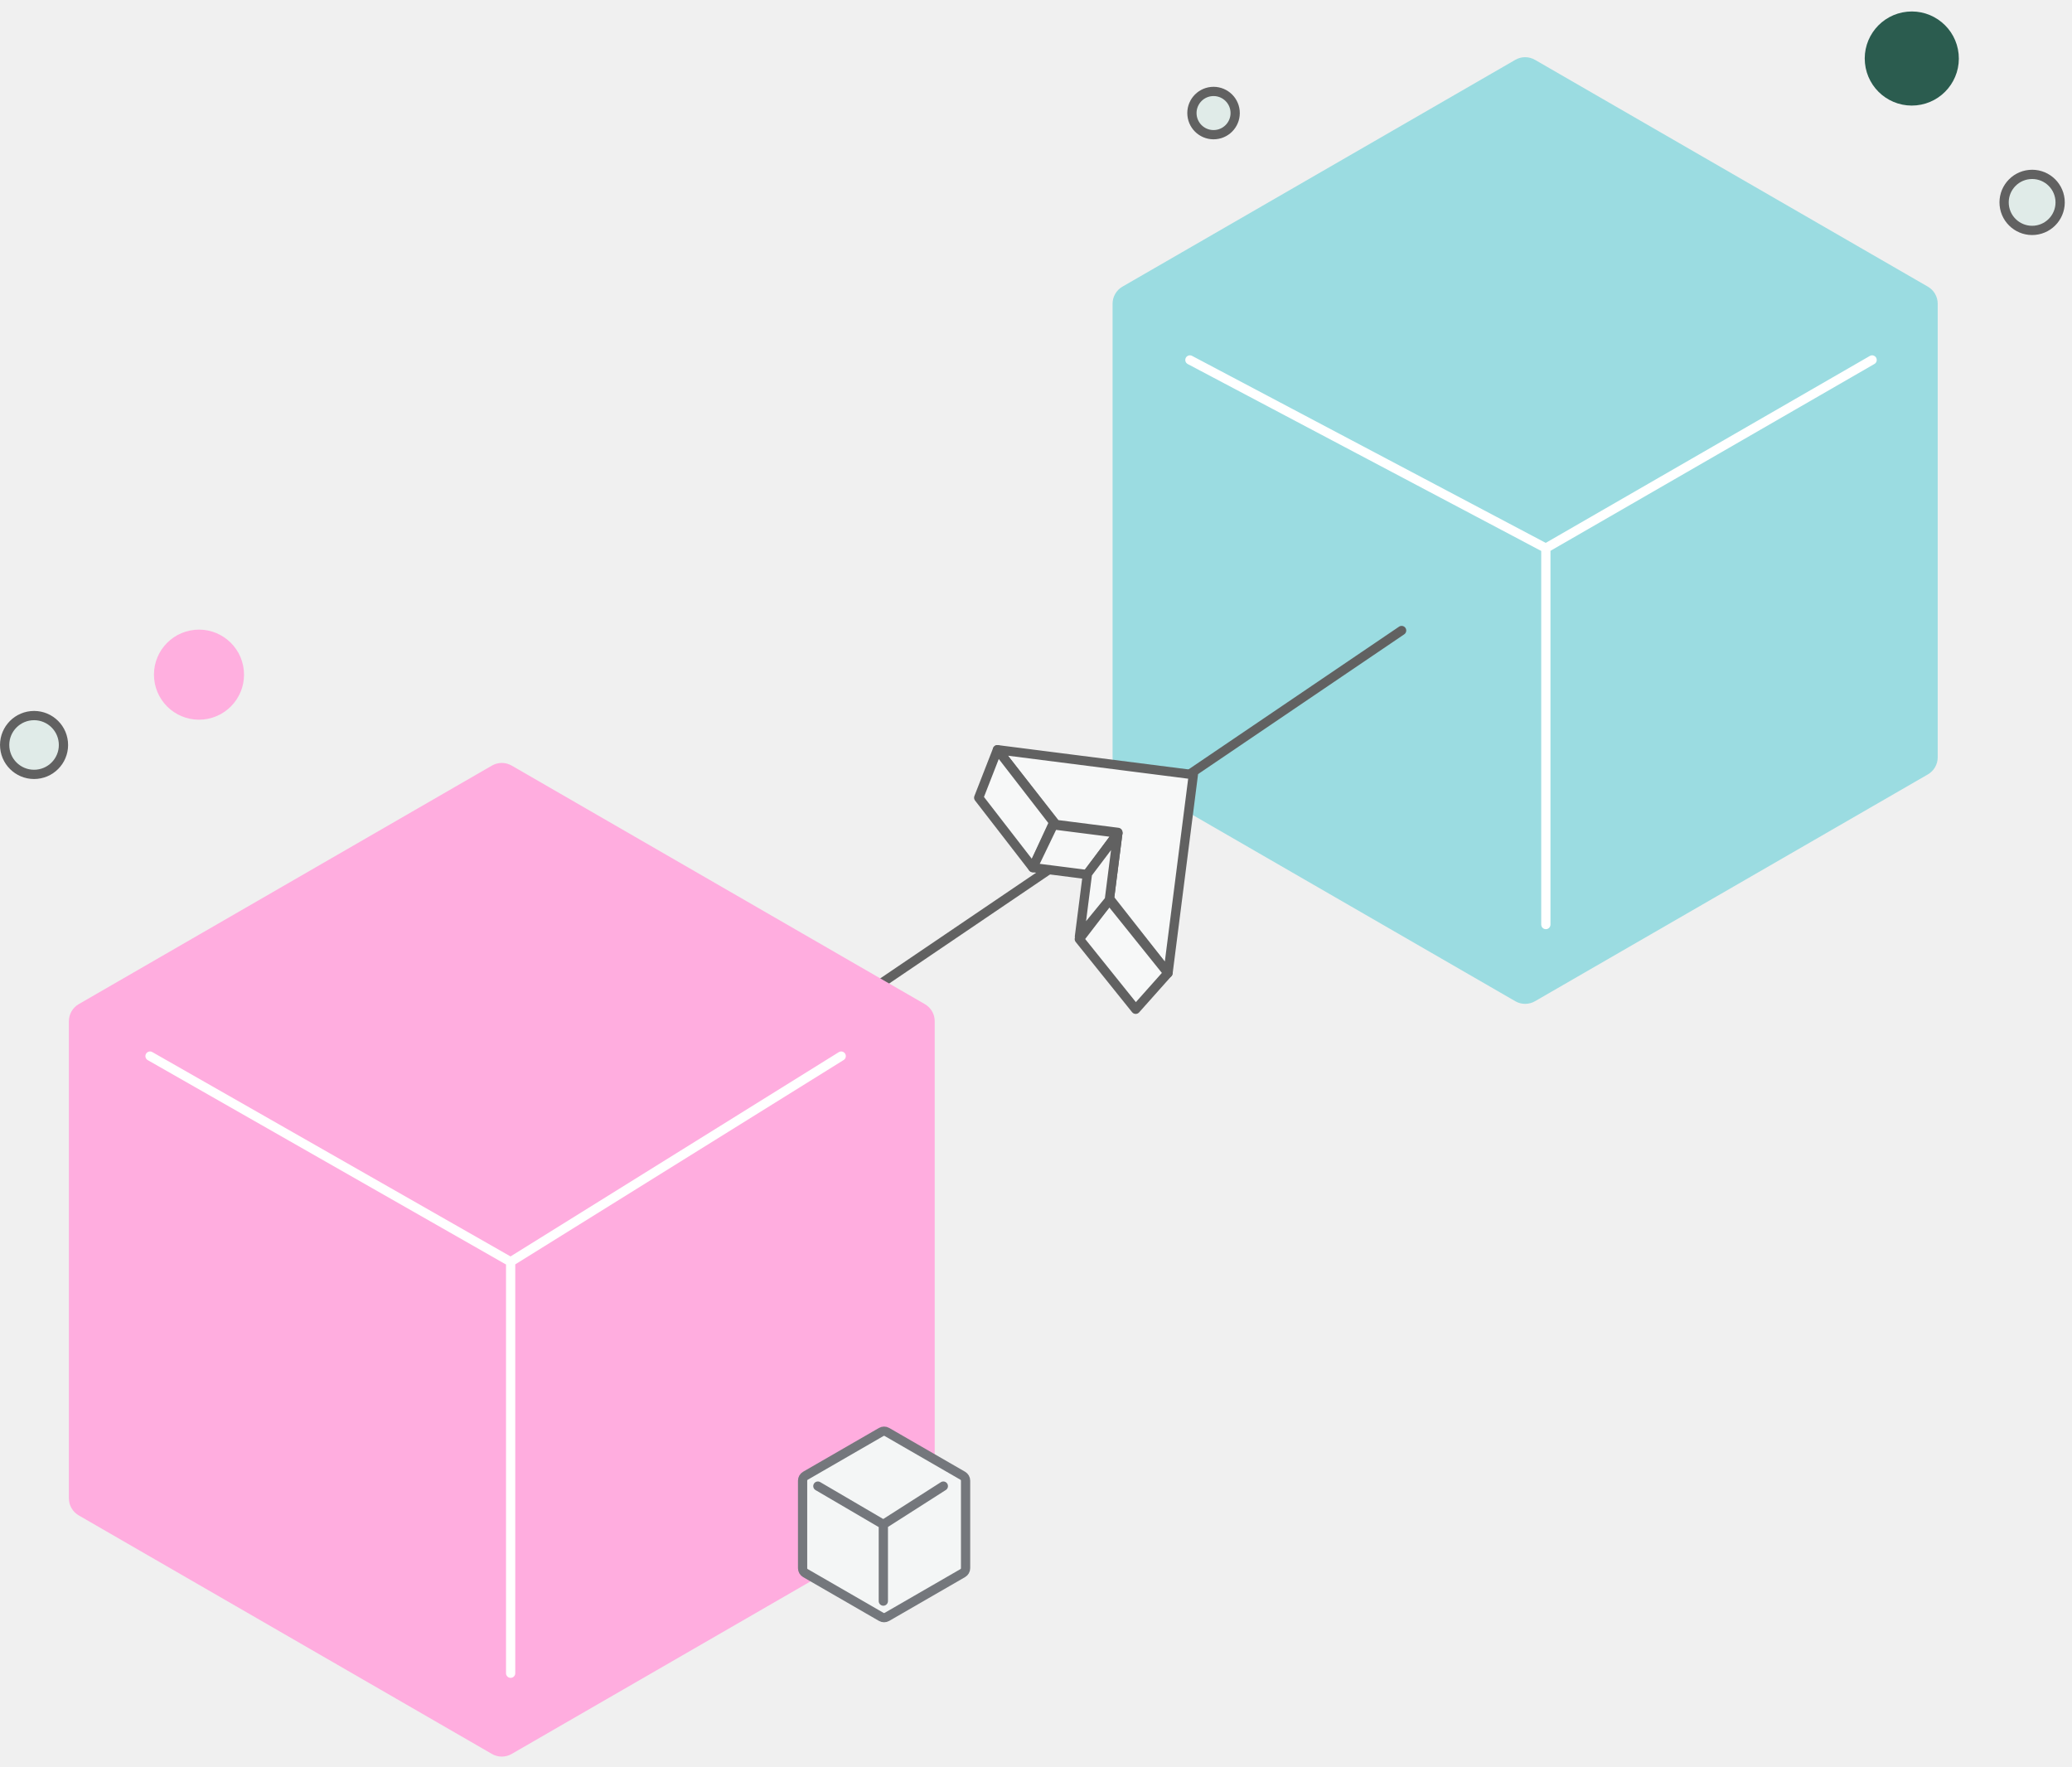
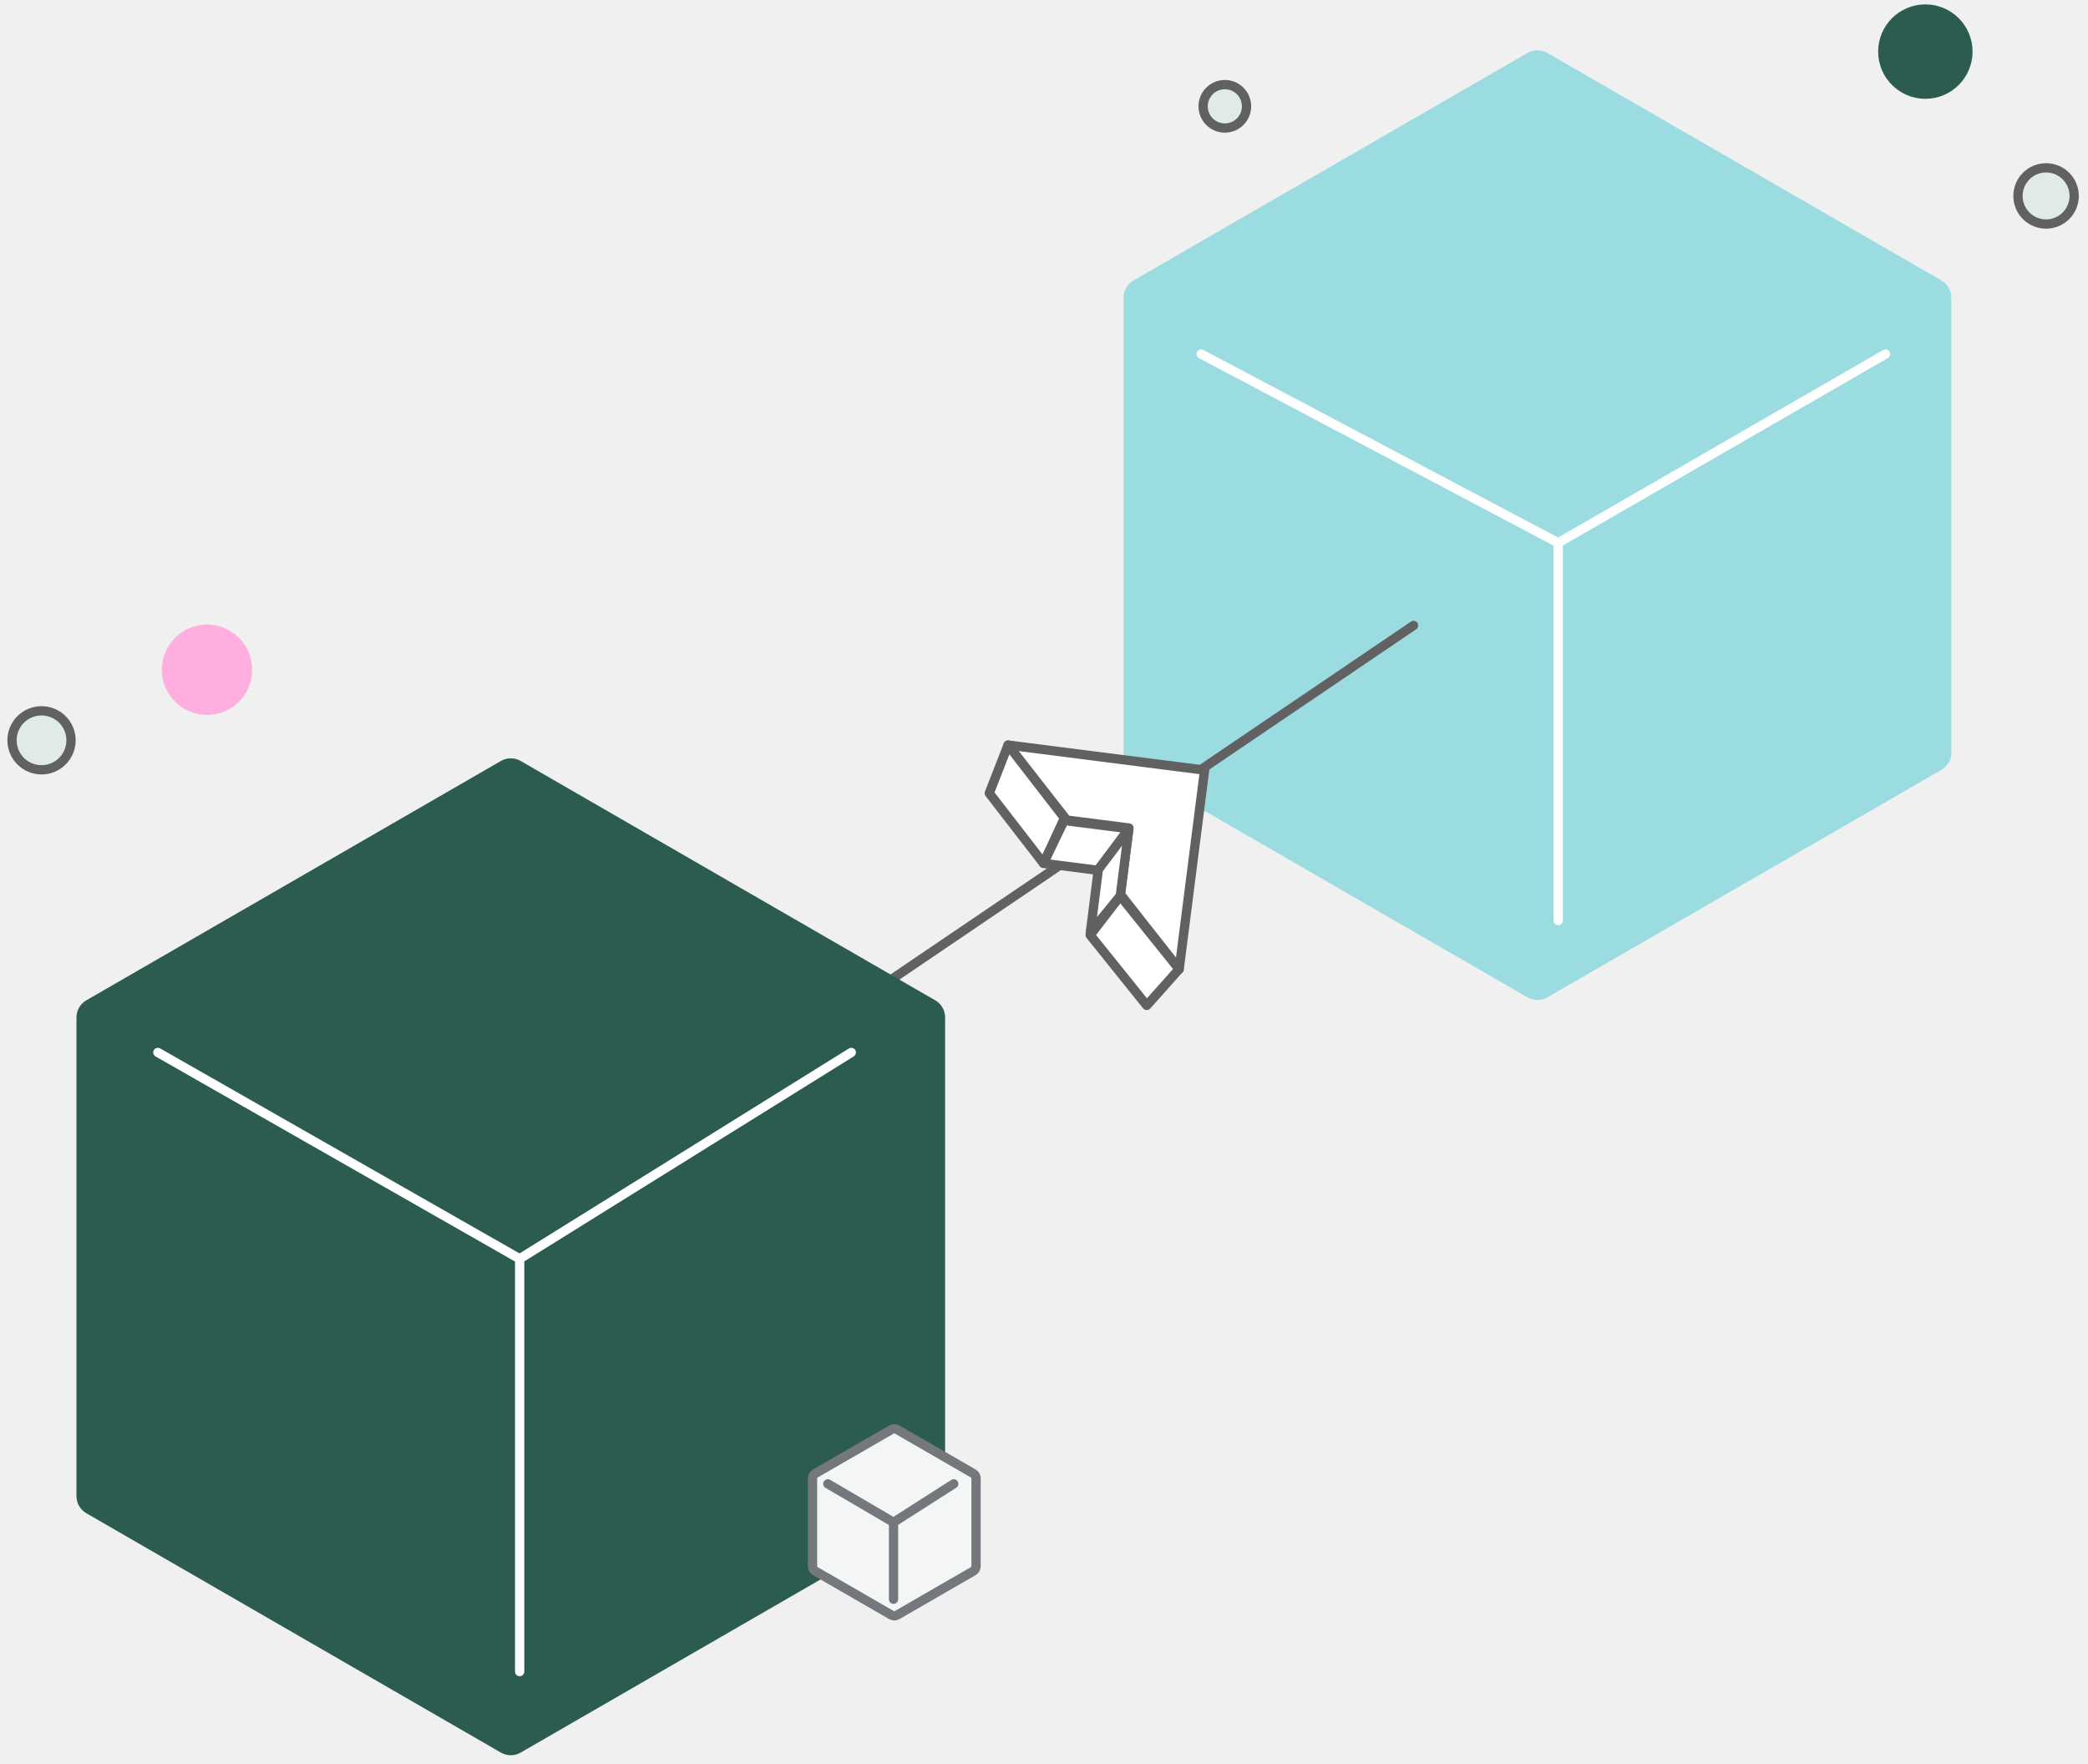
- <svg xmlns="http://www.w3.org/2000/svg" width="224" height="191" viewBox="0 0 224 191" fill="none">
-   <path d="M163.815 6.469C164.474 6.088 165.287 6.088 165.946 6.469L208.416 30.989C209.075 31.369 209.482 32.073 209.482 32.835V81.874C209.482 82.636 209.075 83.34 208.416 83.721L165.946 108.24C165.287 108.621 164.474 108.621 163.815 108.24L121.345 83.721C120.686 83.34 120.279 82.636 120.279 81.874V32.835C120.279 32.073 120.686 31.369 121.345 30.989L163.815 6.469Z" fill="#9BDCE1" />
-   <path d="M167.118 99.952L167.118 59.261M167.118 59.261L202.391 38.915M167.118 59.261L128.638 38.915" stroke="white" stroke-linecap="round" stroke-linejoin="round" />
-   <path d="M3.993 83.702C5.741 83.53 7.018 81.974 6.846 80.227C6.674 78.48 5.118 77.202 3.371 77.374C1.623 77.546 0.346 79.103 0.518 80.849C0.69 82.597 2.246 83.874 3.993 83.702Z" fill="#E0EBE8" stroke="#616161" stroke-linecap="round" stroke-linejoin="round" />
-   <path d="M21.941 77.284C19.54 77.52 17.402 75.765 17.166 73.364C16.929 70.963 18.684 68.825 21.085 68.589C23.486 68.353 25.624 70.108 25.86 72.508C26.097 74.91 24.342 77.047 21.941 77.284Z" fill="#FFAFDF" stroke="#FFAFDF" stroke-linecap="round" stroke-linejoin="round" />
-   <path d="M219.986 24.895C221.651 24.731 222.867 23.249 222.704 21.584C222.54 19.92 221.058 18.703 219.393 18.867C217.728 19.03 216.512 20.513 216.675 22.177C216.839 23.842 218.321 25.058 219.986 24.895Z" fill="#E0EBE8" stroke="#616161" stroke-linecap="round" stroke-linejoin="round" />
-   <path d="M131.424 14.55C132.709 14.424 133.648 13.28 133.522 11.994C133.395 10.709 132.251 9.77 130.966 9.896C129.681 10.023 128.741 11.167 128.868 12.452C128.994 13.738 130.138 14.677 131.424 14.55Z" fill="#E0EBE8" stroke="#616161" stroke-linecap="round" stroke-linejoin="round" />
-   <path d="M207.178 11.389C209.973 11.114 212.017 8.625 211.742 5.829C211.467 3.034 208.977 0.99 206.182 1.265C203.386 1.54 201.343 4.03 201.618 6.825C201.893 9.621 204.382 11.664 207.178 11.389Z" fill="#2B5C4F" />
-   <path d="M76.503 119.026L151.527 68.163" stroke="#616161" stroke-linecap="round" />
-   <path d="M53.183 82.765C53.842 82.384 54.655 82.384 55.314 82.765L99.984 108.555C100.644 108.936 101.05 109.639 101.05 110.401V161.981C101.05 162.743 100.644 163.446 99.984 163.827L55.314 189.617C54.655 189.998 53.842 189.998 53.183 189.617L8.513 163.827C7.854 163.446 7.447 162.743 7.447 161.981V110.401C7.447 109.639 7.854 108.936 8.513 108.555L53.183 82.765Z" fill="#FFADDF" />
-   <path d="M55.204 180.89L55.204 136.412M55.204 136.412L90.941 114.173M55.204 136.412L16.219 114.173" stroke="white" stroke-linecap="round" stroke-linejoin="round" />
-   <path d="M129.01 83.751L107.831 81.048L114.156 89.13L120.858 89.986L119.945 97.144L126.273 105.198L129.01 83.751Z" fill="#F7F8F8" stroke="#616161" stroke-linejoin="round" />
-   <path d="M105.806 86.239L107.831 81.048L113.912 88.908L111.653 93.796L105.806 86.239Z" fill="#F7F8F8" stroke="#616161" stroke-linejoin="round" />
-   <path d="M116.682 101.522L119.925 97.304L126.264 105.197L122.777 109.112L116.682 101.522Z" fill="#F7F8F8" stroke="#616161" stroke-linejoin="round" />
-   <path d="M117.551 94.548L111.653 93.795L113.878 89.175L120.848 90.064L117.551 94.548Z" fill="#F7F8F8" stroke="#616161" stroke-linecap="round" stroke-linejoin="round" />
-   <path d="M117.564 94.448L116.696 101.251L119.925 97.304L120.844 90.099L117.564 94.448Z" fill="#F7F8F8" stroke="#616161" stroke-linecap="round" stroke-linejoin="round" />
-   <path d="M95.271 154.807C95.46 154.697 95.694 154.697 95.883 154.807L104.081 159.539C104.27 159.649 104.387 159.851 104.387 160.07V169.535C104.387 169.754 104.27 169.956 104.081 170.066L95.883 174.799C95.694 174.908 95.46 174.908 95.271 174.799L87.073 170.066C86.884 169.956 86.767 169.754 86.767 169.535V160.07C86.767 159.851 86.884 159.649 87.073 159.539L95.271 154.807Z" fill="#F4F6F6" stroke="#74777C" stroke-linecap="round" stroke-linejoin="round" />
-   <path d="M95.496 173.093L95.496 164.803M95.496 164.803L101.983 160.659M95.496 164.803L88.418 160.659" stroke="#74777C" stroke-linecap="round" stroke-linejoin="round" />
+ <svg xmlns="http://www.w3.org/2000/svg" width="225" height="190" viewBox="0 0 225 190" fill="none">
+   <path d="M164.607 5.702C165.267 5.321 166.079 5.321 166.739 5.702L209.208 30.222C209.868 30.602 210.274 31.306 210.274 32.068V81.107C210.274 81.869 209.868 82.573 209.208 82.953L166.739 107.473C166.079 107.854 165.267 107.854 164.607 107.473L122.138 82.953C121.478 82.573 121.072 81.869 121.072 81.107V32.068C121.072 31.306 121.478 30.602 122.138 30.222L164.607 5.702Z" fill="#9BDCE1" />
+   <path d="M167.911 99.185L167.911 58.494M167.911 58.494L203.184 38.148M167.911 58.494L129.431 38.148" stroke="white" stroke-linecap="round" stroke-linejoin="round" />
+   <path d="M4.786 82.936C6.533 82.764 7.811 81.208 7.639 79.46C7.467 77.714 5.911 76.436 4.164 76.608C2.416 76.78 1.139 78.336 1.311 80.083C1.483 81.831 3.039 83.107 4.786 82.936Z" fill="#E0EBE8" stroke="#616161" stroke-linecap="round" stroke-linejoin="round" />
+   <path d="M22.735 76.517C20.334 76.754 18.196 74.999 17.959 72.597C17.723 70.197 19.478 68.059 21.879 67.823C24.28 67.586 26.418 69.342 26.654 71.742C26.89 74.144 25.136 76.281 22.735 76.517Z" fill="#FFAFDF" stroke="#FFAFDF" stroke-linecap="round" stroke-linejoin="round" />
+   <path d="M220.779 24.128C222.444 23.964 223.66 22.482 223.497 20.817C223.333 19.153 221.851 17.936 220.186 18.099C218.521 18.263 217.305 19.746 217.468 21.41C217.632 23.075 219.114 24.291 220.779 24.128Z" fill="#E0EBE8" stroke="#616161" stroke-linecap="round" stroke-linejoin="round" />
+   <path d="M132.215 13.784C133.5 13.657 134.439 12.513 134.313 11.227C134.186 9.943 133.042 9.003 131.757 9.129C130.472 9.256 129.532 10.401 129.659 11.685C129.785 12.971 130.929 13.91 132.215 13.784Z" fill="#E0EBE8" stroke="#616161" stroke-linecap="round" stroke-linejoin="round" />
+   <path d="M207.972 10.622C210.768 10.347 212.811 7.858 212.536 5.062C212.261 2.267 209.772 0.223 206.976 0.498C204.18 0.773 202.137 3.263 202.412 6.058C202.687 8.854 205.176 10.897 207.972 10.622Z" fill="#2B5C4F" />
+   <path d="M77.296 118.259L152.321 67.397" stroke="#616161" stroke-linecap="round" />
+   <path d="M53.976 81.998C54.635 81.617 55.448 81.617 56.107 81.998L100.777 107.788C101.437 108.169 101.843 108.872 101.843 109.634V161.214C101.843 161.976 101.437 162.679 100.777 163.06L56.107 188.85C55.448 189.231 54.635 189.231 53.976 188.85L9.306 163.06C8.646 162.679 8.24 161.976 8.24 161.214V109.634C8.24 108.872 8.646 108.169 9.306 107.788L53.976 81.998Z" fill="#2B5C4F" />
+   <path d="M55.998 180.123L55.998 135.645M55.998 135.645L91.734 113.406M55.998 135.645L17.012 113.406" stroke="white" stroke-linecap="round" stroke-linejoin="round" />
+   <path d="M129.804 82.985L108.625 80.282L114.95 88.365L121.652 89.22L120.739 96.379L127.067 104.432L129.804 82.985Z" fill="white" stroke="#616161" stroke-linejoin="round" />
+   <path d="M106.601 85.473L108.626 80.282L114.706 88.142L112.448 93.03L106.601 85.473Z" fill="white" stroke="#616161" stroke-linejoin="round" />
+   <path d="M117.477 100.756L120.72 96.538L127.059 104.431L123.572 108.345L117.477 100.756Z" fill="white" stroke="#616161" stroke-linejoin="round" />
+   <path d="M118.345 93.782L112.447 93.029L114.671 88.409L121.641 89.298L118.345 93.782Z" fill="white" stroke="#616161" stroke-linecap="round" stroke-linejoin="round" />
+   <path d="M118.358 93.682L117.49 100.485L120.719 96.538L121.638 89.333L118.358 93.682Z" fill="white" stroke="#616161" stroke-linecap="round" stroke-linejoin="round" />
+   <path d="M96.062 154.04C96.251 153.931 96.485 153.931 96.674 154.04L104.872 158.773C105.061 158.882 105.178 159.084 105.178 159.303V168.769C105.178 168.988 105.061 169.19 104.872 169.299L96.674 174.032C96.485 174.141 96.251 174.141 96.062 174.032L87.864 169.299C87.675 169.19 87.558 168.988 87.558 168.769V159.303C87.558 159.084 87.675 158.882 87.864 158.773L96.062 154.04Z" fill="#F4F6F6" stroke="#74777C" stroke-linecap="round" stroke-linejoin="round" />
+   <path d="M96.286 172.326L96.286 164.037M96.286 164.037L102.773 159.892M96.286 164.037L89.209 159.892" stroke="#74777C" stroke-linecap="round" stroke-linejoin="round" />
</svg>
